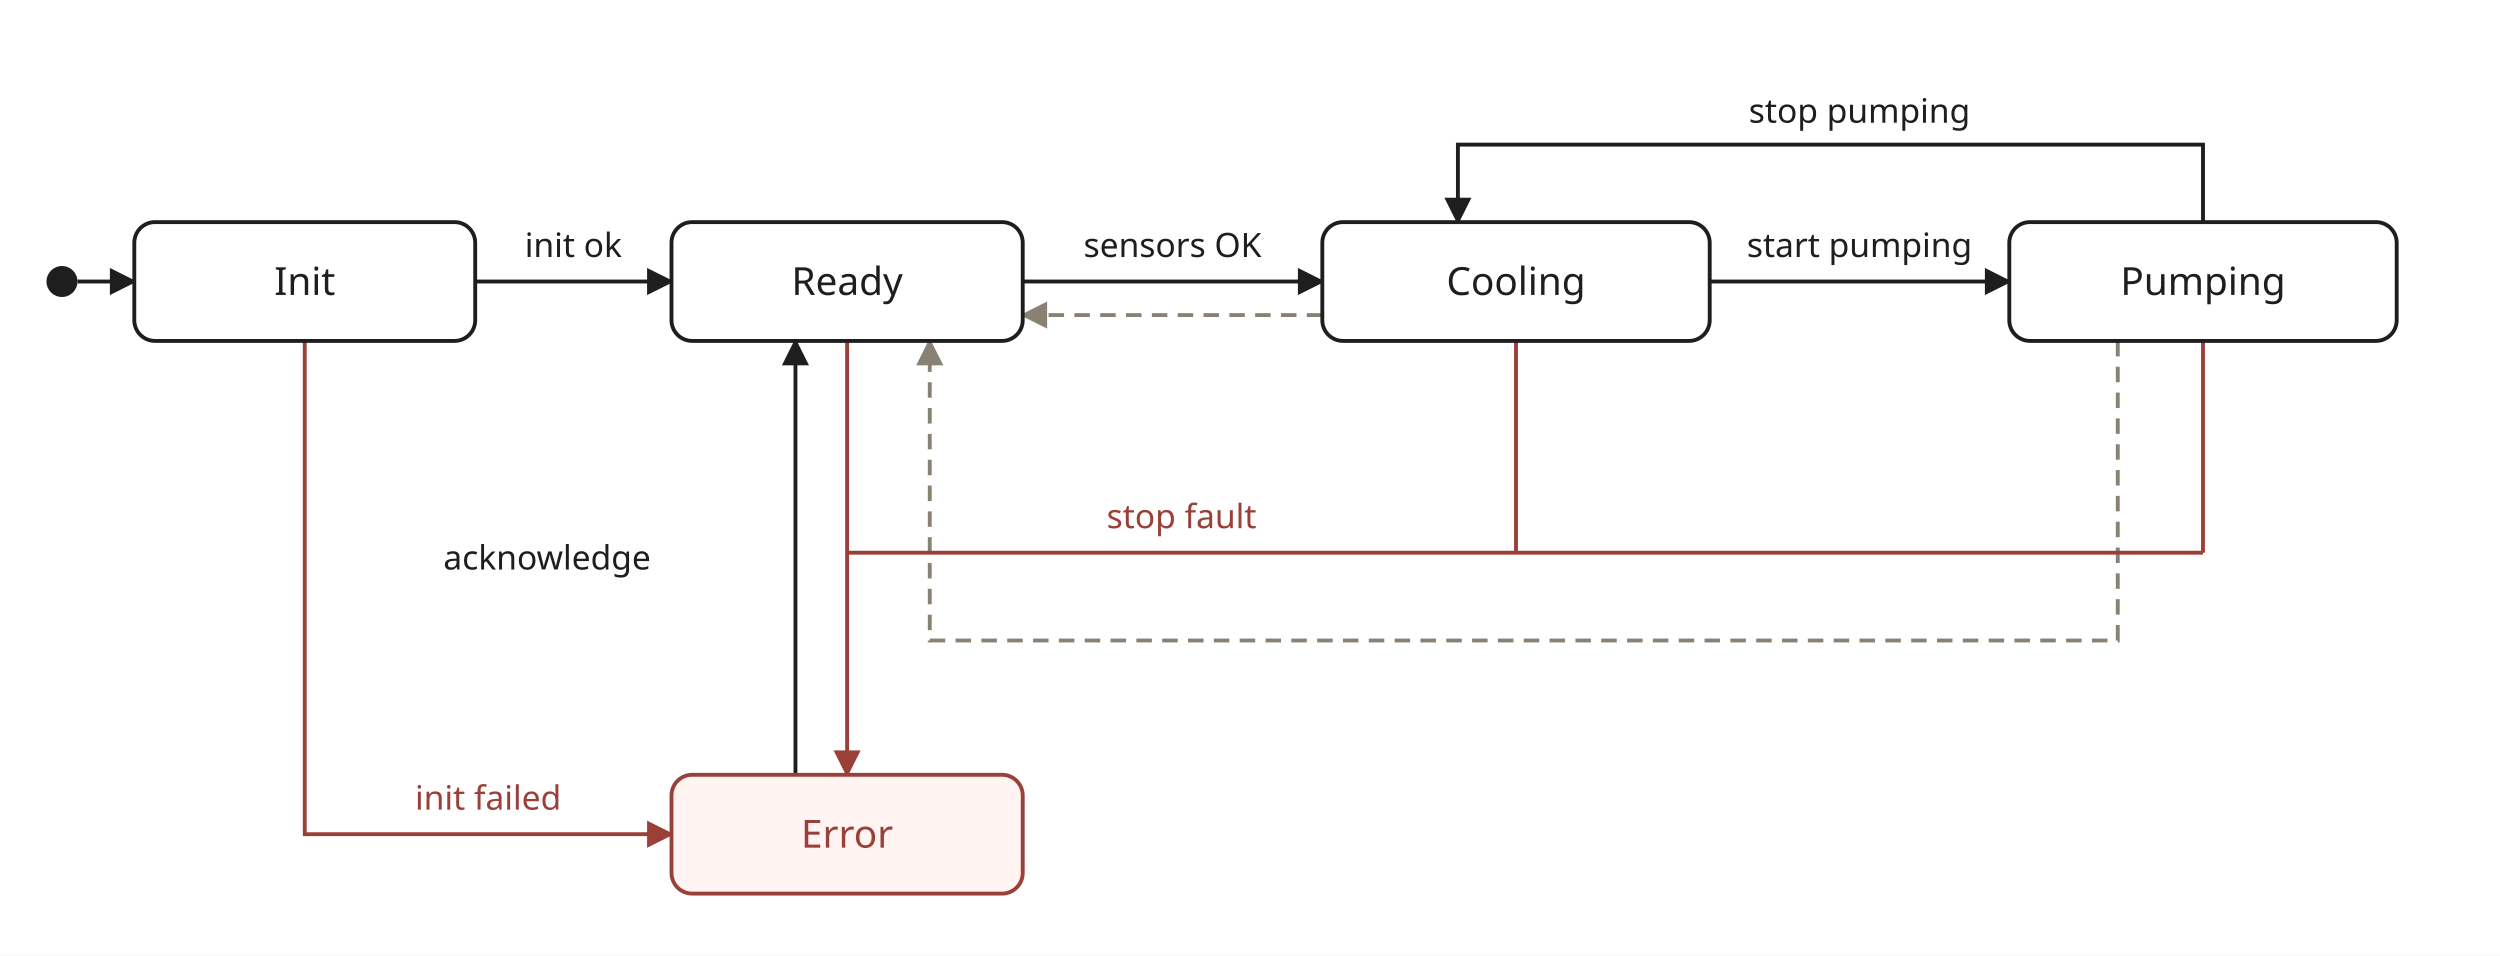
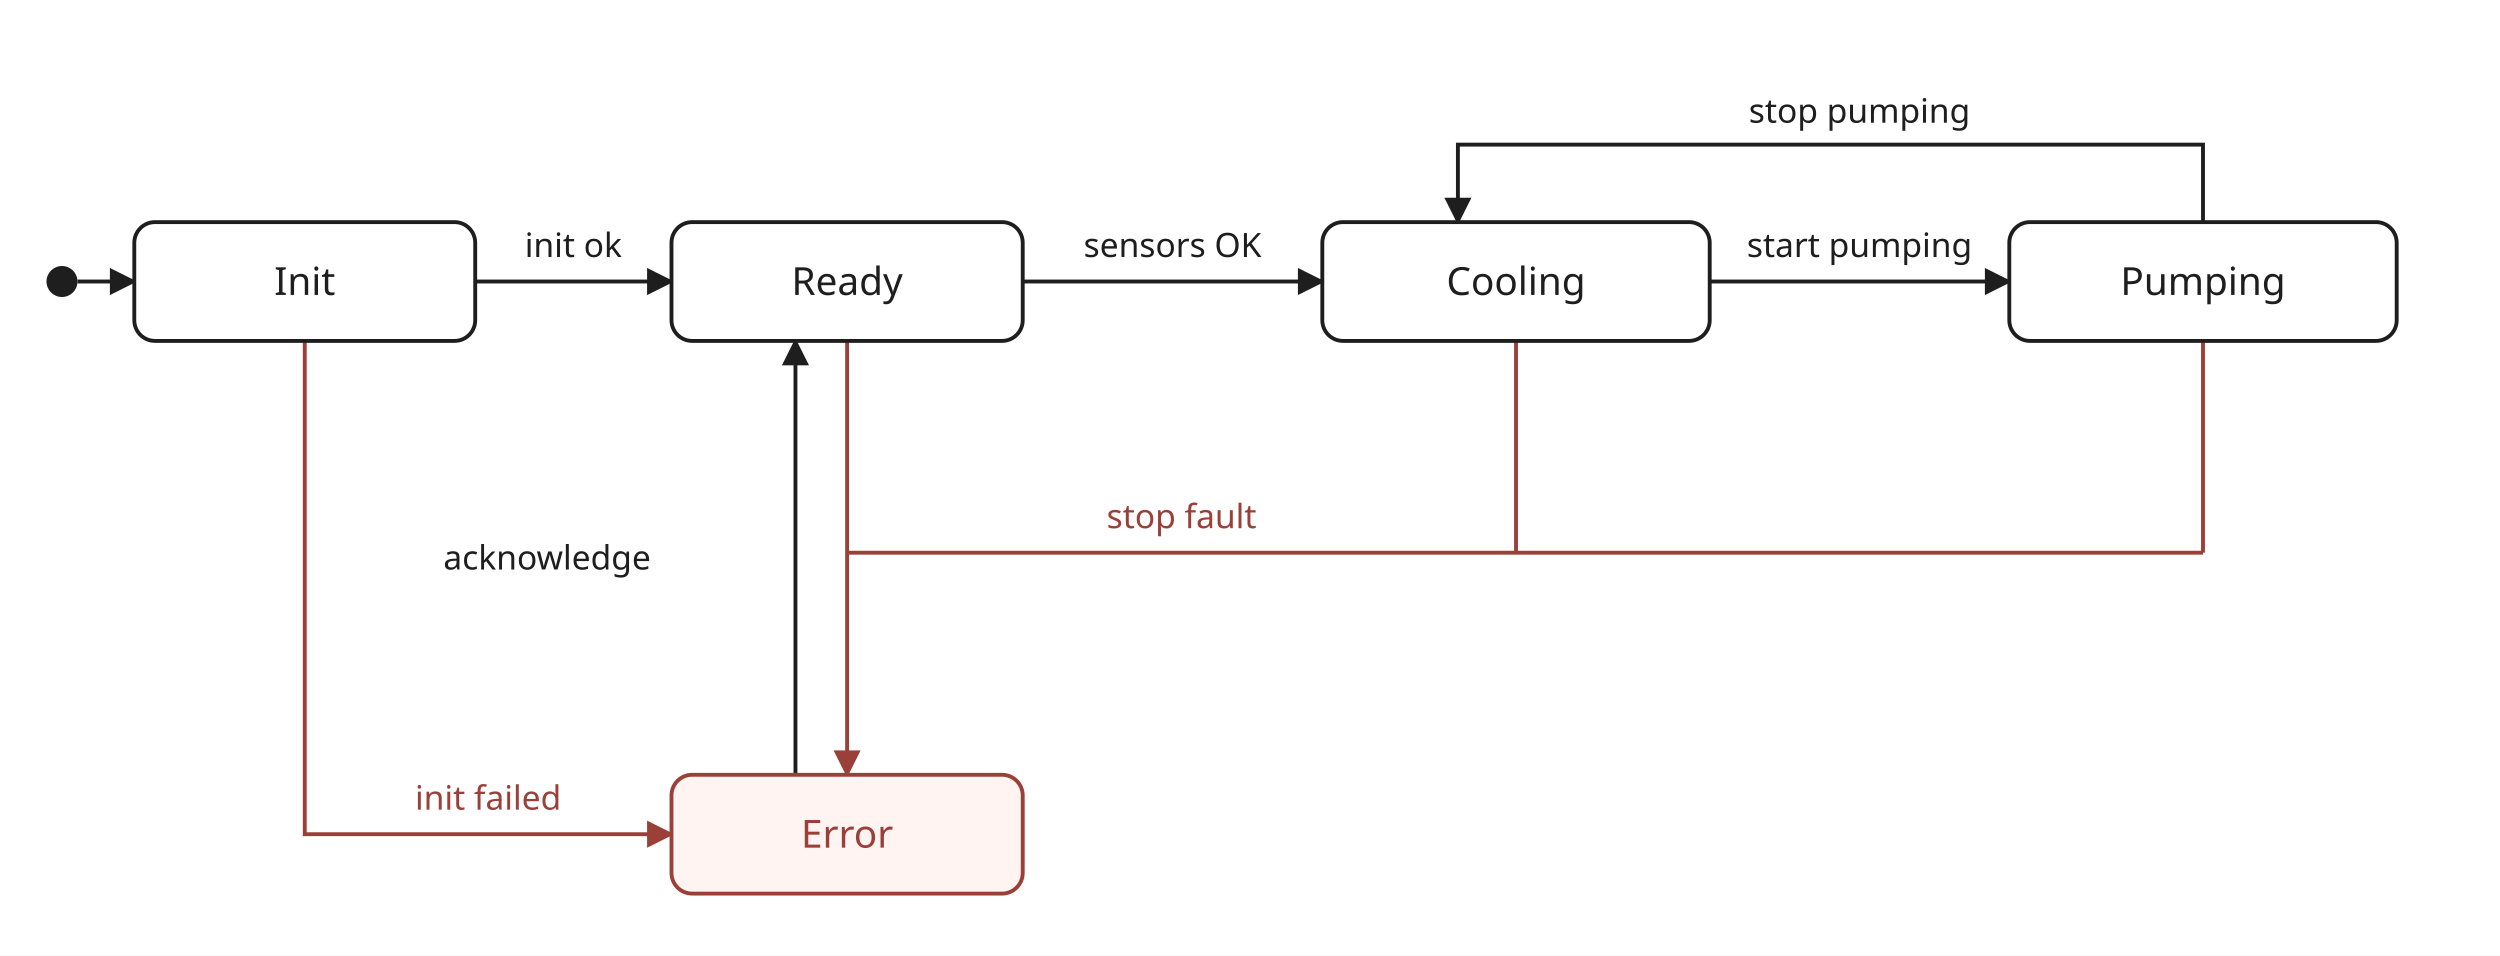
<svg xmlns="http://www.w3.org/2000/svg" width="968" height="370" viewBox="0 0 968 370" role="img">
  <rect width="968" height="370" fill="#ffffff" />
  <defs>
    <marker id="arrow" viewBox="0 0 8 8" refX="7.2" refY="4" markerWidth="7" markerHeight="7" orient="auto-start-reverse">
      <path d="M0 0 L8 4 L0 8 Z" fill="#1e1e1e" />
    </marker>
    <marker id="fault" viewBox="0 0 8 8" refX="7.2" refY="4" markerWidth="7" markerHeight="7" orient="auto-start-reverse">
      <path d="M0 0 L8 4 L0 8 Z" fill="#9a4038" />
-     </marker>
-     <marker id="dash" viewBox="0 0 8 8" refX="7.2" refY="4" markerWidth="7" markerHeight="7" orient="auto-start-reverse">
-       <path d="M0 0 L8 4 L0 8 Z" fill="#8a8175" />
    </marker>
  </defs>
  <circle cx="24.0" cy="109.0" r="6" fill="#1e1e1e" />
  <path d="M30.0 109.0 L52.0 109.0" fill="none" stroke="#1e1e1e" stroke-width="1.5" marker-end="url(#arrow)" />
  <path d="M184.0 109.0 L260.0 109.0" fill="none" stroke="#1e1e1e" stroke-width="1.5" marker-end="url(#arrow)" data-from="Init" data-to="Ready" data-label="init ok" />
  <text x="222.0" y="95.0" fill="#1e1e1e" font-family="Segoe UI, sans-serif" font-size="13" text-anchor="middle" dominant-baseline="middle" stroke="#ffffff" stroke-width="4" paint-order="stroke fill" stroke-linejoin="round">init ok</text>
  <path d="M118.0 132.0 L118.0 323.0 L260.0 323.0" fill="none" stroke="#9a4038" stroke-width="1.5" marker-end="url(#fault)" data-from="Init" data-to="Error" data-label="init failed" />
  <text x="189.0" y="309.0" fill="#9a4038" font-family="Segoe UI, sans-serif" font-size="13" text-anchor="middle" dominant-baseline="middle" stroke="#ffffff" stroke-width="4" paint-order="stroke fill" stroke-linejoin="round">init failed</text>
  <path d="M396.0 109.0 L512.0 109.0" fill="none" stroke="#1e1e1e" stroke-width="1.5" marker-end="url(#arrow)" data-from="Ready" data-to="Cooling" data-label="sensors OK" />
  <text x="454.0" y="95.0" fill="#1e1e1e" font-family="Segoe UI, sans-serif" font-size="13" text-anchor="middle" dominant-baseline="middle" stroke="#ffffff" stroke-width="4" paint-order="stroke fill" stroke-linejoin="round">sensors OK</text>
  <path d="M662.0 109.0 L778.0 109.0" fill="none" stroke="#1e1e1e" stroke-width="1.5" marker-end="url(#arrow)" data-from="Cooling" data-to="Pumping" data-label="start pumping" />
  <text x="720.0" y="95.0" fill="#1e1e1e" font-family="Segoe UI, sans-serif" font-size="13" text-anchor="middle" dominant-baseline="middle" stroke="#ffffff" stroke-width="4" paint-order="stroke fill" stroke-linejoin="round">start pumping</text>
-   <path d="M512.0 122.0 L396.0 122.0" fill="none" stroke="#8a8175" stroke-width="1.5" stroke-dasharray="6 4" marker-end="url(#dash)" data-from="Cooling" data-to="Ready" data-label="" />
  <path d="M853.0 86.0 L853.0 56.0 L564.5 56.0 L564.5 86.0" fill="none" stroke="#1e1e1e" stroke-width="1.5" marker-end="url(#arrow)" data-from="Pumping" data-to="Cooling" data-label="stop pumping" />
  <text x="720.0" y="43.0" fill="#1e1e1e" font-family="Segoe UI, sans-serif" font-size="13" text-anchor="middle" dominant-baseline="middle" stroke="#ffffff" stroke-width="4" paint-order="stroke fill" stroke-linejoin="round">stop pumping</text>
-   <path d="M820.0 132.0 L820.0 248.0 L360.0 248.0 L360.0 132.0" fill="none" stroke="#8a8175" stroke-width="1.5" stroke-dasharray="6 4" marker-end="url(#dash)" data-from="Pumping" data-to="Ready" data-label="" />
  <path d="M308.0 300.0 L308.0 132.0" fill="none" stroke="#1e1e1e" stroke-width="1.5" marker-end="url(#arrow)" data-from="Error" data-to="Ready" data-label="acknowledge" />
  <text x="252.0" y="216.0" fill="#1e1e1e" font-family="Segoe UI, sans-serif" font-size="13" text-anchor="end" dominant-baseline="middle" stroke="#ffffff" stroke-width="4" paint-order="stroke fill" stroke-linejoin="round">acknowledge</text>
  <path d="M328.0 132.0 L328.0 300.0" fill="none" stroke="#9a4038" stroke-width="1.5" marker-end="url(#fault)" data-from="Ready" data-to="Error" data-label="stop fault" />
  <path d="M 328.0 214.0 L 853.0 214.0" fill="none" stroke="#9a4038" stroke-width="1.5" />
  <path d="M587.0 132.0 L587.0 214.0" fill="none" stroke="#9a4038" stroke-width="1.5" data-from="Cooling" data-to="Error" data-label="stop fault" />
  <path d="M853.0 132.0 L853.0 214.0" fill="none" stroke="#9a4038" stroke-width="1.5" data-from="Pumping" data-to="Error" data-label="stop fault" />
  <text x="457.5" y="200.0" fill="#9a4038" font-family="Segoe UI, sans-serif" font-size="13" text-anchor="middle" dominant-baseline="middle" stroke="#ffffff" stroke-width="4" paint-order="stroke fill" stroke-linejoin="round">stop fault</text>
  <rect data-state="Init" x="52.0" y="86.0" width="132.0" height="46.0" rx="8" fill="#ffffff" stroke="#1e1e1e" stroke-width="1.5" />
  <text x="118.0" y="109.0" fill="#1e1e1e" font-family="Segoe UI, sans-serif" font-size="15" text-anchor="middle" dominant-baseline="middle">Init</text>
  <rect data-state="Ready" x="260.0" y="86.0" width="136.0" height="46.0" rx="8" fill="#ffffff" stroke="#1e1e1e" stroke-width="1.5" />
  <text x="328.0" y="109.0" fill="#1e1e1e" font-family="Segoe UI, sans-serif" font-size="15" text-anchor="middle" dominant-baseline="middle">Ready</text>
  <rect data-state="Cooling" x="512.0" y="86.0" width="150.0" height="46.0" rx="8" fill="#ffffff" stroke="#1e1e1e" stroke-width="1.5" />
  <text x="587.0" y="109.0" fill="#1e1e1e" font-family="Segoe UI, sans-serif" font-size="15" text-anchor="middle" dominant-baseline="middle">Cooling</text>
  <rect data-state="Pumping" x="778.0" y="86.0" width="150.0" height="46.0" rx="8" fill="#ffffff" stroke="#1e1e1e" stroke-width="1.5" />
  <text x="853.0" y="109.0" fill="#1e1e1e" font-family="Segoe UI, sans-serif" font-size="15" text-anchor="middle" dominant-baseline="middle">Pumping</text>
  <rect data-state="Error" x="260.0" y="300.0" width="136.0" height="46.0" rx="8" fill="#fff4f2" stroke="#9a4038" stroke-width="1.5" />
  <text x="328.0" y="323.0" fill="#9a4038" font-family="Segoe UI, sans-serif" font-size="15" text-anchor="middle" dominant-baseline="middle">Error</text>
</svg>
